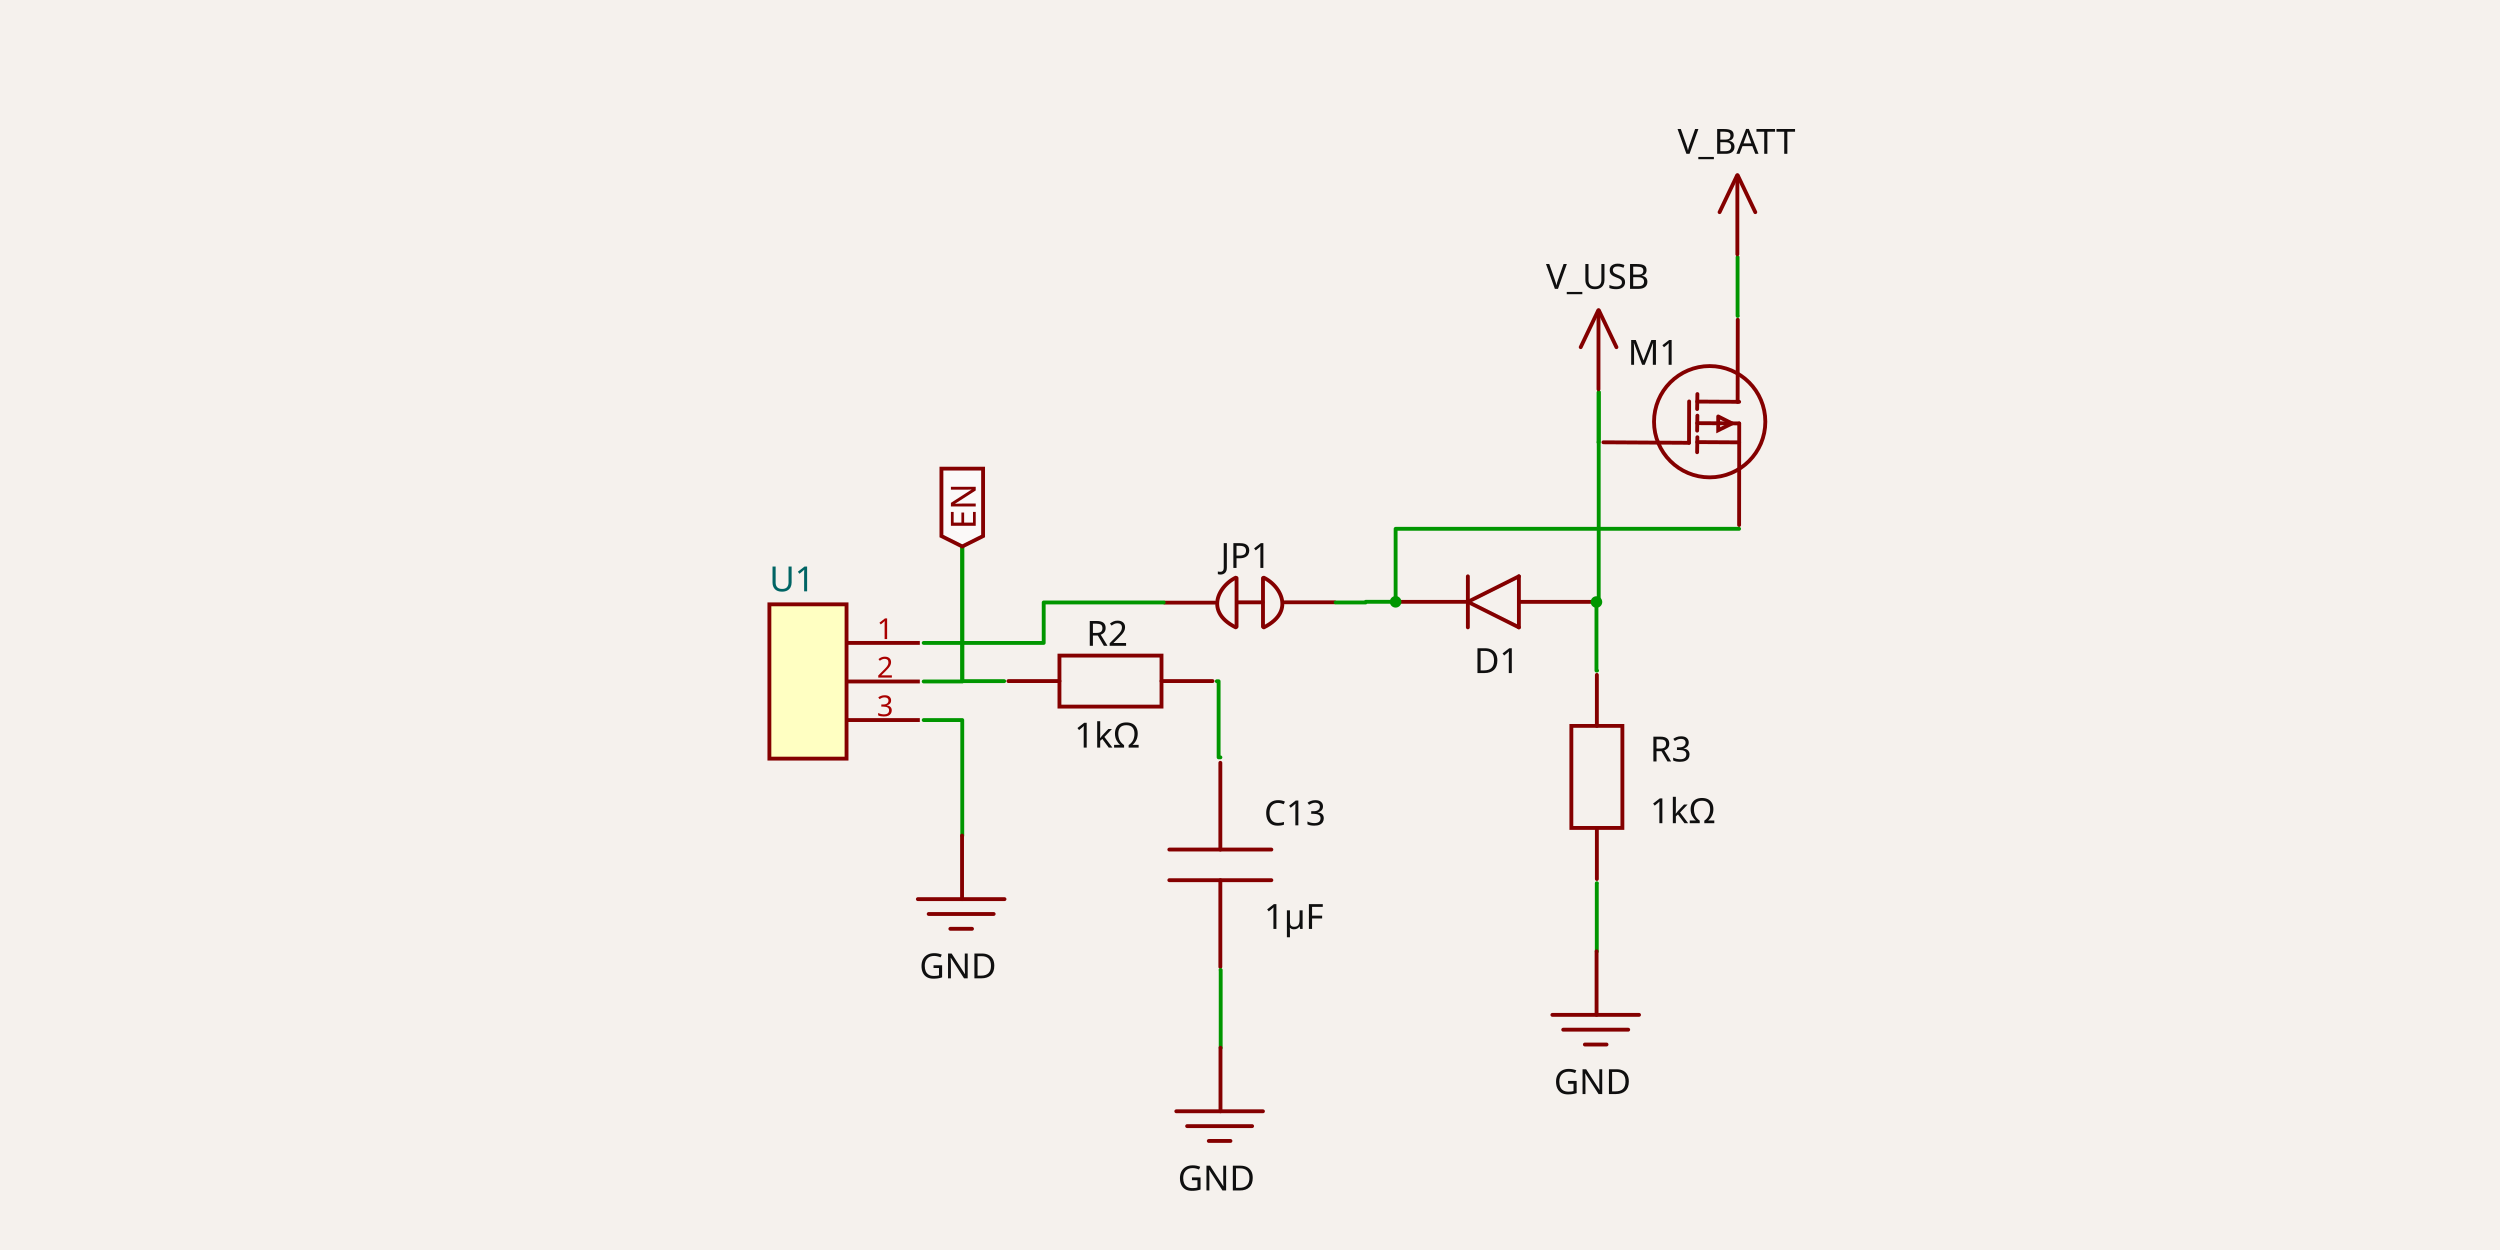
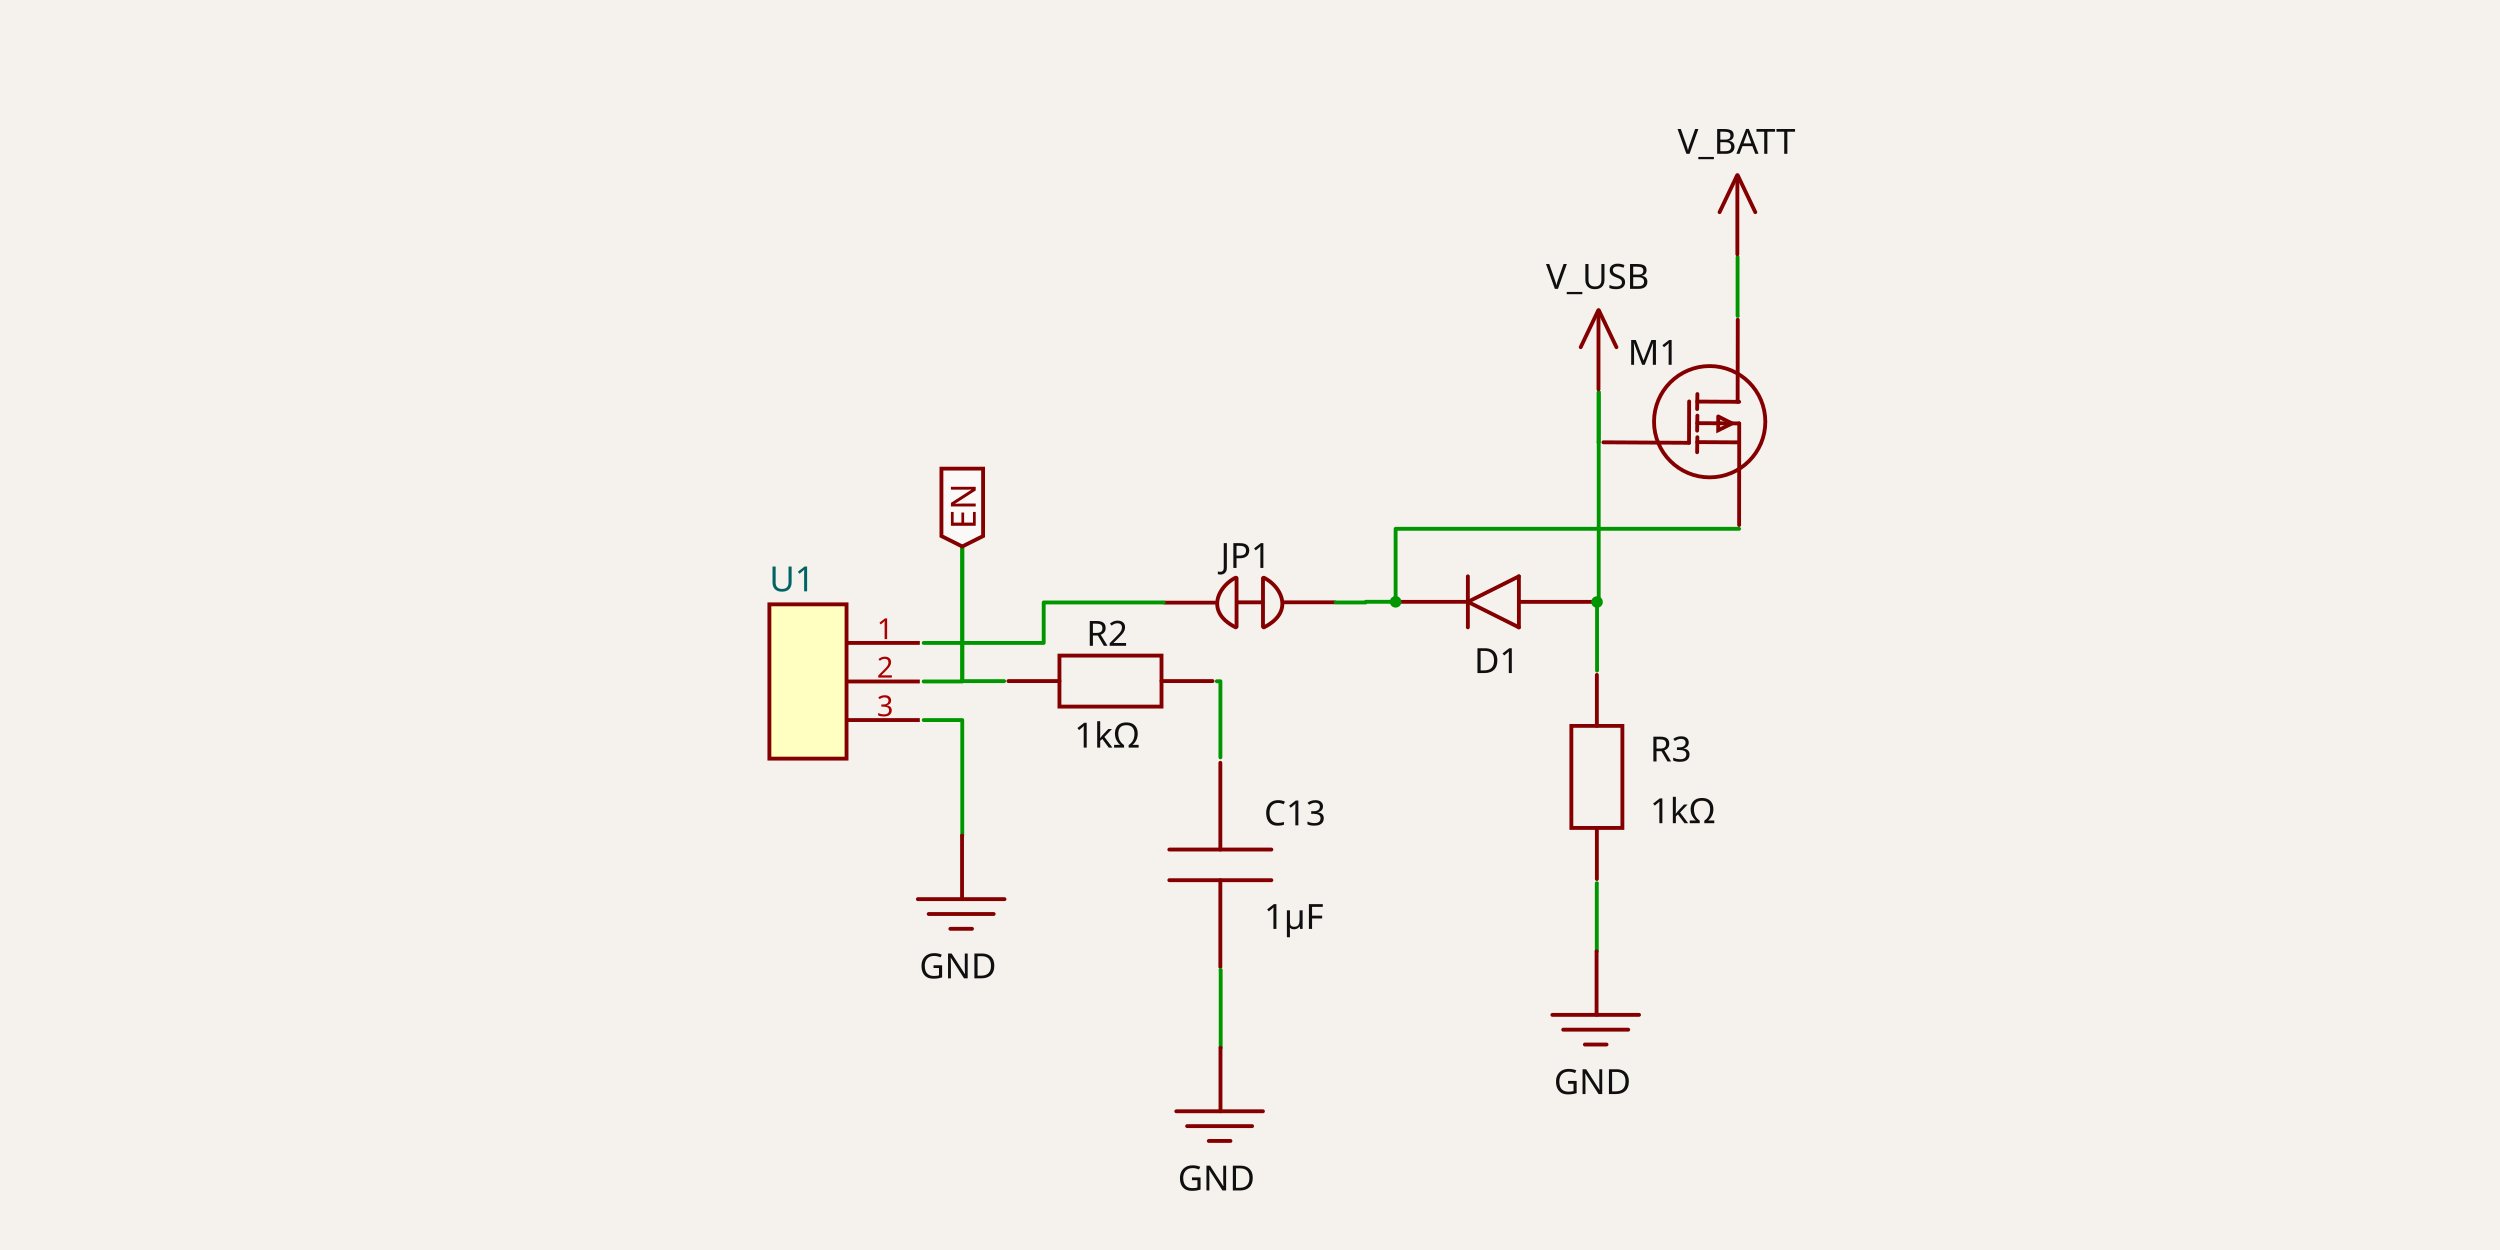
- <svg xmlns="http://www.w3.org/2000/svg" width="1200" height="600" style="background-color: rgb(245, 241, 237)" data-real-to-screen-transform="matrix(92.5754489909,0,0,-92.5754489909,387.8227369756,327.1122631611)" data-software-used-string="@tscircuit/core@0.0.555">
+ <svg xmlns="http://www.w3.org/2000/svg" width="1200" height="600" style="background-color: rgb(245, 241, 237)" data-real-to-screen-transform="matrix(92.5754489909,0,0,-92.5754489909,387.8227369756,327.1122631611)" data-software-used-string="@tscircuit/core@0.0.586">
  <style>
              .boundary { fill: rgb(245, 241, 237); }
              .schematic-boundary { fill: none; stroke: #fff; }
              .component { fill: none; stroke: rgb(132, 0, 0); }
              .chip { fill: rgb(255, 255, 194); stroke: rgb(132, 0, 0); }
              .component-pin { fill: none; stroke: rgb(132, 0, 0); }
              .trace:hover {
                filter: invert(1);
              }
              .trace:hover .trace-crossing-outline {
                opacity: 0;
              }
              .trace:hover .trace-junction {
                filter: invert(1);
              }
              .text { font-family: sans-serif; fill: rgb(0, 150, 0); }
              .pin-number { fill: rgb(169, 0, 0); }
              .port-label { fill: rgb(0, 100, 100); }
              .component-name { fill: rgb(0, 100, 100); }
            </style>
  <rect class="boundary" x="0" y="0" width="1200" height="600" />
  <g data-circuit-json-type="schematic_component" data-schematic-component-id="schematic_component_0">
    <rect class="component chip" x="369.308" y="290.082" width="37.03" height="74.06" stroke-width="1.852px" fill="rgb(255, 255, 194)" stroke="rgb(132, 0, 0)" />
    <rect class="component-overlay" x="369.308" y="290.082" width="37.03" height="74.06" fill="transparent" />
    <text x="369.308" y="376.177" fill="#006464" text-anchor="start" dominant-baseline="middle" font-family="sans-serif" font-size="16.664px" transform="rotate(0, 369.3076, 376.1773)" />
    <text x="369.308" y="278.047" fill="#006464" text-anchor="start" dominant-baseline="middle" font-family="sans-serif" font-size="16.664px" transform="rotate(0, 369.3076, 278.0473)">U1</text>
    <line class="component-pin" x1="441.516" y1="308.597" x2="406.338" y2="308.597" stroke-width="1.852px" />
+     <g data-schematic-port-id="source_port_0">
+       <rect x="441.516" y="306.746" width="3.703" height="3.703" opacity="0" />
+     </g>
    <text class="pin-number" x="424.853" y="306.746" style="font-family: sans-serif;" fill="rgb(169, 0, 0)" text-anchor="middle" dominant-baseline="auto" font-size="13.886px" transform="">1</text>
    <line class="component-pin" x1="441.516" y1="327.112" x2="406.338" y2="327.112" stroke-width="1.852px" />
+     <g data-schematic-port-id="source_port_1">
+       <rect x="441.516" y="325.261" width="3.703" height="3.703" opacity="0" />
+     </g>
    <text class="pin-number" x="424.853" y="325.261" style="font-family: sans-serif;" fill="rgb(169, 0, 0)" text-anchor="middle" dominant-baseline="auto" font-size="13.886px" transform="">2</text>
    <line class="component-pin" x1="441.516" y1="345.627" x2="406.338" y2="345.627" stroke-width="1.852px" />
+     <g data-schematic-port-id="source_port_2">
+       <rect x="441.516" y="343.776" width="3.703" height="3.703" opacity="0" />
+     </g>
    <text class="pin-number" x="424.853" y="343.776" style="font-family: sans-serif;" fill="rgb(169, 0, 0)" text-anchor="middle" dominant-baseline="auto" font-size="13.886px" transform="">3</text>
  </g>
  <g data-circuit-json-type="schematic_component" data-schematic-component-id="schematic_component_1">
    <rect class="component-overlay" x="559.041" y="277.3" width="81.577" height="23.836" fill="transparent" />
    <path d="M 583.079 289.264 L 559.041 289.264" stroke="rgb(132, 0, 0)" fill="none" stroke-width="1.852px" stroke-linecap="round" />
    <path d="M 640.618 289.105 L 616.709 289.105" stroke="rgb(132, 0, 0)" fill="none" stroke-width="1.852px" stroke-linecap="round" />
    <path d="M 606.056 289.106 L 593.731 289.106" stroke="rgb(132, 0, 0)" fill="none" stroke-width="1.852px" stroke-linecap="round" />
    <path d="M 606.232 277.494 L 606.232 300.822" stroke="rgb(132, 0, 0)" fill="none" stroke-width="1.852px" stroke-linecap="round" />
    <path d="M 593.548 277.485 L 593.548 300.813" stroke="rgb(132, 0, 0)" fill="none" stroke-width="1.852px" stroke-linecap="round" />
    <path d="M 593.118 301.124 L 593.118 301.124 L 591.671 300.344 L 590.37 299.535 L 589.209 298.701 L 588.184 297.844 L 587.289 296.967 L 586.52 296.073 L 585.871 295.166 L 585.339 294.248 L 584.918 293.322 L 584.603 292.391 L 584.39 291.458 L 584.273 290.526 L 584.248 289.598 L 584.309 288.677 L 584.453 287.766 L 584.673 286.868 L 584.966 285.985 L 585.326 285.122 L 585.748 284.28 L 586.228 283.462 L 586.76 282.673 L 587.34 281.914 L 587.963 281.188 L 588.624 280.5 L 589.319 279.85 L 590.041 279.243 L 590.787 278.682 L 591.551 278.169 L 592.329 277.707 L 593.116 277.3 L 593.116 277.3" stroke="rgb(132, 0, 0)" fill="none" stroke-width="1.852px" stroke-linecap="round" />
    <path d="M 606.655 301.136 L 606.655 301.136 L 608.102 300.356 L 609.403 299.547 L 610.564 298.713 L 611.59 297.855 L 612.485 296.979 L 613.254 296.085 L 613.902 295.178 L 614.434 294.26 L 614.855 293.334 L 615.17 292.403 L 615.383 291.47 L 615.5 290.538 L 615.525 289.61 L 615.464 288.689 L 615.32 287.778 L 615.1 286.879 L 614.807 285.997 L 614.447 285.133 L 614.025 284.291 L 613.545 283.474 L 613.013 282.685 L 612.433 281.926 L 611.81 281.2 L 611.149 280.511 L 610.455 279.862 L 609.732 279.255 L 608.986 278.694 L 608.222 278.181 L 607.444 277.719 L 606.657 277.312 L 606.657 277.312" stroke="rgb(132, 0, 0)" fill="none" stroke-width="1.852px" stroke-linecap="round" />
    <text x="597.941" y="272.621" fill="rgb(15, 15, 15)" font-family="sans-serif" text-anchor="middle" dominant-baseline="auto" font-size="16.664px">JP1</text>
  </g>
  <g data-circuit-json-type="schematic_component" data-schematic-component-id="schematic_component_2">
    <rect class="component-overlay" x="769.639" y="153.459" width="65.189" height="98.561" fill="transparent" />
    <path d="M 769.639 212.303 L 810.729 212.546" stroke="rgb(132, 0, 0)" fill="none" stroke-width="1.852px" stroke-linecap="round" />
    <path d="M 834.124 153.459 L 834.068 192.926" stroke="rgb(132, 0, 0)" fill="none" stroke-width="1.852px" stroke-linecap="round" />
    <path d="M 834.772 252.021 L 834.828 203.284" stroke="rgb(132, 0, 0)" fill="none" stroke-width="1.852px" stroke-linecap="round" />
    <path d="M 814.684 192.752 L 834.793 192.872" stroke="rgb(132, 0, 0)" fill="none" stroke-width="1.852px" stroke-linecap="round" />
    <path d="M 814.744 189.152 L 814.625 196.352" stroke="rgb(132, 0, 0)" fill="none" stroke-width="1.852px" stroke-linecap="round" />
    <path d="M 814.684 212.212 L 834.793 212.331" stroke="rgb(132, 0, 0)" fill="none" stroke-width="1.852px" stroke-linecap="round" />
    <path d="M 814.737 209.871 L 814.617 217.071" stroke="rgb(132, 0, 0)" fill="none" stroke-width="1.852px" stroke-linecap="round" />
    <path d="M 814.744 199.512 L 814.625 206.712" stroke="rgb(132, 0, 0)" fill="none" stroke-width="1.852px" stroke-linecap="round" />
    <path d="M 824.739 199.906 L 824.739 206.515 L 831.381 203.249 L 824.739 199.906" stroke="rgb(132, 0, 0)" fill="none" stroke-width="1.852px" stroke-linecap="round" />
    <path d="M 814.684 203.112 L 834.793 203.231" stroke="rgb(132, 0, 0)" fill="none" stroke-width="1.852px" stroke-linecap="round" />
    <path d="M 810.785 192.698 L 810.729 212.546" stroke="rgb(132, 0, 0)" fill="none" stroke-width="1.852px" stroke-linecap="round" />
    <text x="805.997" y="169.327" fill="rgb(15, 15, 15)" font-family="sans-serif" text-anchor="end" dominant-baseline="middle" font-size="16.664px">M1</text>
    <text x="805.997" y="242.075" fill="rgb(15, 15, 15)" font-family="sans-serif" text-anchor="end" dominant-baseline="middle" font-size="16.664px" />
    <circle cx="820.644" cy="202.42" r="26.712px" stroke-width="1.852px" fill="none" stroke="rgb(132, 0, 0)" />
  </g>
  <g data-circuit-json-type="schematic_component" data-schematic-component-id="schematic_component_3">
    <rect class="component-overlay" x="669.507" y="276.64" width="96.302" height="24.494" fill="transparent" />
    <path d="M 704.573 288.887 L 729.067 276.64" stroke="rgb(132, 0, 0)" fill="none" stroke-width="1.852px" stroke-linecap="round" />
    <path d="M 729.067 301.134 L 704.573 288.887" stroke="rgb(132, 0, 0)" fill="none" stroke-width="1.852px" stroke-linecap="round" />
    <path d="M 729.067 276.64 L 729.067 301.134" stroke="rgb(132, 0, 0)" fill="none" stroke-width="1.852px" stroke-linecap="round" />
    <path d="M 704.573 301.134 L 704.573 276.64" stroke="rgb(132, 0, 0)" fill="none" stroke-width="1.852px" stroke-linecap="round" />
    <path d="M 729.271 288.887 L 765.808 288.887" stroke="rgb(132, 0, 0)" fill="none" stroke-width="1.852px" stroke-linecap="round" />
    <path d="M 669.507 288.879 L 704.103 288.879" stroke="rgb(132, 0, 0)" fill="none" stroke-width="1.852px" stroke-linecap="round" />
    <text x="718.424" y="310.135" fill="rgb(15, 15, 15)" font-family="sans-serif" text-anchor="middle" dominant-baseline="hanging" font-size="16.664px">D1</text>
    <text x="717.969" y="259.485" fill="rgb(15, 15, 15)" font-family="sans-serif" text-anchor="middle" dominant-baseline="auto" font-size="16.664px" />
  </g>
  <g data-circuit-json-type="schematic_component" data-schematic-component-id="schematic_component_4">
    <rect class="component-overlay" x="484.039" y="314.676" width="97.976" height="24.494" fill="transparent" />
    <path d="M 484.039 326.923 L 508.533 326.923" stroke="rgb(132, 0, 0)" fill="none" stroke-width="1.852px" stroke-linecap="round" />
    <path d="M 557.521 326.923 L 582.015 326.923" stroke="rgb(132, 0, 0)" fill="none" stroke-width="1.852px" stroke-linecap="round" />
    <path d="M 533.027 314.676 L 557.521 314.676 L 557.521 339.17 L 508.533 339.17 L 508.533 314.676 L 533.027 314.676" stroke="rgb(132, 0, 0)" fill="none" stroke-width="1.852px" stroke-linecap="round" />
    <text x="531.424" y="309.981" fill="rgb(15, 15, 15)" font-family="sans-serif" text-anchor="middle" dominant-baseline="auto" font-size="16.664px">R2</text>
    <text x="531.424" y="345.931" fill="rgb(15, 15, 15)" font-family="sans-serif" text-anchor="middle" dominant-baseline="hanging" font-size="16.664px">1kΩ</text>
  </g>
  <g data-circuit-json-type="schematic_component" data-schematic-component-id="schematic_component_5">
    <rect class="component-overlay" x="754.25" y="323.939" width="24.494" height="97.976" fill="transparent" />
    <path d="M 766.497 421.915 L 766.497 397.421" stroke="rgb(132, 0, 0)" fill="none" stroke-width="1.852px" stroke-linecap="round" />
    <path d="M 766.497 348.433 L 766.497 323.939" stroke="rgb(132, 0, 0)" fill="none" stroke-width="1.852px" stroke-linecap="round" />
    <path d="M 754.25 372.927 L 754.25 348.433 L 778.744 348.433 L 778.744 397.421 L 754.25 397.421 L 754.25 372.927" stroke="rgb(132, 0, 0)" fill="none" stroke-width="1.852px" stroke-linecap="round" />
    <text x="792.013" y="359.718" fill="rgb(15, 15, 15)" font-family="sans-serif" text-anchor="start" dominant-baseline="middle" font-size="16.664px">R3</text>
    <text x="792.013" y="389.342" fill="rgb(15, 15, 15)" font-family="sans-serif" text-anchor="start" dominant-baseline="middle" font-size="16.664px">1kΩ</text>
  </g>
  <g data-circuit-json-type="schematic_component" data-schematic-component-id="schematic_component_6">
    <rect class="component-overlay" x="561.269" y="366.15" width="48.988" height="97.976" fill="transparent" />
    <path d="M 585.763 366.15 L 585.763 407.79" stroke="rgb(132, 0, 0)" fill="none" stroke-width="1.852px" stroke-linecap="round" />
    <path d="M 585.763 422.486 L 585.763 464.126" stroke="rgb(132, 0, 0)" fill="none" stroke-width="1.852px" stroke-linecap="round" />
    <path d="M 561.269 407.79 L 610.257 407.79" stroke="rgb(132, 0, 0)" fill="none" stroke-width="1.852px" stroke-linecap="round" />
    <path d="M 561.269 422.486 L 610.257 422.486" stroke="rgb(132, 0, 0)" fill="none" stroke-width="1.852px" stroke-linecap="round" />
    <text x="606.754" y="396.152" fill="rgb(15, 15, 15)" font-family="sans-serif" text-anchor="start" dominant-baseline="auto" font-size="16.664px">C13</text>
    <text x="606.754" y="432.97" fill="rgb(15, 15, 15)" font-family="sans-serif" text-anchor="start" dominant-baseline="hanging" font-size="16.664px">1µF</text>
  </g>
  <g class="trace" data-circuit-json-type="schematic_trace" data-schematic-trace-id="schematic_trace_0">
    <path d="M 558.582 289.182 L 500.975 289.182 L 500.975 308.597 L 443.368 308.597" class="trace-invisible-hover-outline" stroke="rgb(0, 150, 0)" fill="none" stroke-width="14.812px" stroke-linecap="round" opacity="0" stroke-linejoin="round" />
    <path d="M 558.582 289.182 L 500.975 289.182 L 500.975 308.597 L 443.368 308.597" stroke="rgb(0, 150, 0)" fill="none" stroke-width="1.852px" stroke-linecap="round" stroke-linejoin="round" />
  </g>
  <g class="trace" data-circuit-json-type="schematic_trace" data-schematic-trace-id="schematic_trace_1">
    <path d="M 669.899 288.874 L 655.51 288.874 L 655.51 289.194 L 641.122 289.194" class="trace-invisible-hover-outline" stroke="rgb(0, 150, 0)" fill="none" stroke-width="14.812px" stroke-linecap="round" opacity="0" stroke-linejoin="round" />
    <path d="M 669.899 288.874 L 655.51 288.874 L 655.51 289.194 L 641.122 289.194" stroke="rgb(0, 150, 0)" fill="none" stroke-width="1.852px" stroke-linecap="round" stroke-linejoin="round" />
  </g>
  <g class="trace" data-circuit-json-type="schematic_trace" data-schematic-trace-id="schematic_trace_2">
    <path d="M 669.899 288.874 L 669.899 253.834 L 834.758 253.834" class="trace-invisible-hover-outline" stroke="rgb(0, 150, 0)" fill="none" stroke-width="14.812px" stroke-linecap="round" opacity="0" stroke-linejoin="round" />
    <path d="M 669.899 288.874 L 669.899 253.834 L 834.758 253.834" stroke="rgb(0, 150, 0)" fill="none" stroke-width="1.852px" stroke-linecap="round" stroke-linejoin="round" />
    <circle cx="669.899" cy="288.874" r="2.777" class="trace-junction" fill="rgb(0, 150, 0)" />
  </g>
  <g class="trace" data-circuit-json-type="schematic_trace" data-schematic-trace-id="schematic_trace_3">
    <path d="M 766.019 288.968 L 767.382 288.968 L 767.382 188.249" class="trace-invisible-hover-outline" stroke="rgb(0, 150, 0)" fill="none" stroke-width="14.812px" stroke-linecap="round" opacity="0" stroke-linejoin="round" />
    <path d="M 766.019 288.968 L 767.382 288.968 L 767.382 188.249" stroke="rgb(0, 150, 0)" fill="none" stroke-width="1.852px" stroke-linecap="round" stroke-linejoin="round" />
  </g>
  <g class="trace" data-circuit-json-type="schematic_trace" data-schematic-trace-id="schematic_trace_4">
    <path d="M 767.245 212.229 L 767.382 212.229 L 767.382 188.249" class="trace-invisible-hover-outline" stroke="rgb(0, 150, 0)" fill="none" stroke-width="14.812px" stroke-linecap="round" opacity="0" stroke-linejoin="round" />
    <path d="M 767.245 212.229 L 767.382 212.229 L 767.382 188.249" stroke="rgb(0, 150, 0)" fill="none" stroke-width="1.852px" stroke-linecap="round" stroke-linejoin="round" />
  </g>
  <g class="trace" data-circuit-json-type="schematic_trace" data-schematic-trace-id="schematic_trace_5">
    <path d="M 834.138 151.645 L 834.036 151.645 L 834.036 123.446" class="trace-invisible-hover-outline" stroke="rgb(0, 150, 0)" fill="none" stroke-width="14.812px" stroke-linecap="round" opacity="0" stroke-linejoin="round" />
    <path d="M 834.138 151.645 L 834.036 151.645 L 834.036 123.446" stroke="rgb(0, 150, 0)" fill="none" stroke-width="1.852px" stroke-linecap="round" stroke-linejoin="round" />
  </g>
  <g class="trace" data-circuit-json-type="schematic_trace" data-schematic-trace-id="schematic_trace_6">
    <path d="M 443.368 345.627 L 461.883 345.627 L 461.883 401.173" class="trace-invisible-hover-outline" stroke="rgb(0, 150, 0)" fill="none" stroke-width="14.812px" stroke-linecap="round" opacity="0" stroke-linejoin="round" />
    <path d="M 443.368 345.627 L 461.883 345.627 L 461.883 401.173" stroke="rgb(0, 150, 0)" fill="none" stroke-width="1.852px" stroke-linecap="round" stroke-linejoin="round" />
  </g>
  <g class="trace" data-circuit-json-type="schematic_trace" data-schematic-trace-id="schematic_trace_7">
    <path d="M 585.847 465.59 L 585.934 465.59 L 585.934 503.006" class="trace-invisible-hover-outline" stroke="rgb(0, 150, 0)" fill="none" stroke-width="14.812px" stroke-linecap="round" opacity="0" stroke-linejoin="round" />
    <path d="M 585.847 465.59 L 585.934 465.59 L 585.934 503.006" stroke="rgb(0, 150, 0)" fill="none" stroke-width="1.852px" stroke-linecap="round" stroke-linejoin="round" />
  </g>
  <g class="trace" data-circuit-json-type="schematic_trace" data-schematic-trace-id="schematic_trace_8">
    <path d="M 766.53 423.946 L 766.456 423.946 L 766.456 456.718" class="trace-invisible-hover-outline" stroke="rgb(0, 150, 0)" fill="none" stroke-width="14.812px" stroke-linecap="round" opacity="0" stroke-linejoin="round" />
    <path d="M 766.53 423.946 L 766.456 423.946 L 766.456 456.718" stroke="rgb(0, 150, 0)" fill="none" stroke-width="1.852px" stroke-linecap="round" stroke-linejoin="round" />
  </g>
  <g class="trace" data-circuit-json-type="schematic_trace" data-schematic-trace-id="schematic_trace_9">
    <path d="M 443.368 327.112 L 461.883 327.112 L 461.883 262.309" class="trace-invisible-hover-outline" stroke="rgb(0, 150, 0)" fill="none" stroke-width="14.812px" stroke-linecap="round" opacity="0" stroke-linejoin="round" />
    <path d="M 443.368 327.112 L 461.883 327.112 L 461.883 262.309" stroke="rgb(0, 150, 0)" fill="none" stroke-width="1.852px" stroke-linecap="round" stroke-linejoin="round" />
  </g>
  <g class="trace" data-circuit-json-type="schematic_trace" data-schematic-trace-id="schematic_trace_10">
    <path d="M 482.008 326.956 L 461.883 326.956 L 461.883 262.309" class="trace-invisible-hover-outline" stroke="rgb(0, 150, 0)" fill="none" stroke-width="14.812px" stroke-linecap="round" opacity="0" stroke-linejoin="round" />
    <path d="M 482.008 326.956 L 461.883 326.956 L 461.883 262.309" stroke="rgb(0, 150, 0)" fill="none" stroke-width="1.852px" stroke-linecap="round" stroke-linejoin="round" />
  </g>
  <g class="trace" data-circuit-json-type="schematic_trace" data-schematic-trace-id="schematic_trace_11">
-     <path d="M 766.581 321.874 L 766.3 321.874 L 766.3 288.968 L 766.019 288.968" class="trace-invisible-hover-outline" stroke="rgb(0, 150, 0)" fill="none" stroke-width="14.812px" stroke-linecap="round" opacity="0" stroke-linejoin="round" />
-     <path d="M 766.581 321.874 L 766.3 321.874 L 766.3 288.968 L 766.019 288.968" stroke="rgb(0, 150, 0)" fill="none" stroke-width="1.852px" stroke-linecap="round" stroke-linejoin="round" />
-     <circle cx="766.3" cy="288.968" r="2.777" class="trace-junction" fill="rgb(0, 150, 0)" />
+     <path d="M 766.581 321.874 L 766.581 288.968 L 766.019 288.968" class="trace-invisible-hover-outline" stroke="rgb(0, 150, 0)" fill="none" stroke-width="14.812px" stroke-linecap="round" opacity="0" stroke-linejoin="round" />
+     <path d="M 766.581 321.874 L 766.581 288.968 L 766.019 288.968" stroke="rgb(0, 150, 0)" fill="none" stroke-width="1.852px" stroke-linecap="round" stroke-linejoin="round" />
+     <circle cx="766.581" cy="288.968" r="2.777" class="trace-junction" fill="rgb(0, 150, 0)" />
  </g>
  <g class="trace" data-circuit-json-type="schematic_trace" data-schematic-trace-id="schematic_trace_12">
-     <path d="M 585.796 363.533 L 584.938 363.533 L 584.938 327.006 L 584.08 327.006" class="trace-invisible-hover-outline" stroke="rgb(0, 150, 0)" fill="none" stroke-width="14.812px" stroke-linecap="round" opacity="0" stroke-linejoin="round" />
-     <path d="M 585.796 363.533 L 584.938 363.533 L 584.938 327.006 L 584.08 327.006" stroke="rgb(0, 150, 0)" fill="none" stroke-width="1.852px" stroke-linecap="round" stroke-linejoin="round" />
+     <path d="M 585.796 363.533 L 585.796 327.006 L 584.08 327.006" class="trace-invisible-hover-outline" stroke="rgb(0, 150, 0)" fill="none" stroke-width="14.812px" stroke-linecap="round" opacity="0" stroke-linejoin="round" />
+     <path d="M 585.796 363.533 L 585.796 327.006 L 584.08 327.006" stroke="rgb(0, 150, 0)" fill="none" stroke-width="1.852px" stroke-linecap="round" stroke-linejoin="round" />
+   </g>
+   <g class="schematic-port-hover" data-schematic-port-id="source_port_0">
+     <circle cx="443.368" cy="308.597" r="3.703" fill="red" opacity="0" />
+   </g>
+   <g class="schematic-port-hover" data-schematic-port-id="source_port_1">
+     <circle cx="443.368" cy="327.112" r="3.703" fill="red" opacity="0" />
+   </g>
+   <g class="schematic-port-hover" data-schematic-port-id="source_port_2">
+     <circle cx="443.368" cy="345.627" r="3.703" fill="red" opacity="0" />
+   </g>
+   <g class="schematic-port-hover" data-schematic-port-id="source_port_3">
+     <circle cx="558.582" cy="289.182" r="3.703" fill="red" opacity="0" />
+   </g>
+   <g class="schematic-port-hover" data-schematic-port-id="source_port_4">
+     <circle cx="641.122" cy="289.194" r="3.703" fill="red" opacity="0" />
+   </g>
+   <g class="schematic-port-hover" data-schematic-port-id="source_port_5">
+     <circle cx="834.138" cy="151.645" r="3.703" fill="red" opacity="0" />
+   </g>
+   <g class="schematic-port-hover" data-schematic-port-id="source_port_6">
+     <circle cx="834.758" cy="253.834" r="3.703" fill="red" opacity="0" />
+   </g>
+   <g class="schematic-port-hover" data-schematic-port-id="source_port_7">
+     <circle cx="767.245" cy="212.229" r="3.703" fill="red" opacity="0" />
+   </g>
+   <g class="schematic-port-hover" data-schematic-port-id="source_port_8">
+     <circle cx="766.019" cy="288.968" r="3.703" fill="red" opacity="0" />
+   </g>
+   <g class="schematic-port-hover" data-schematic-port-id="source_port_9">
+     <circle cx="669.899" cy="288.874" r="3.703" fill="red" opacity="0" />
+   </g>
+   <g class="schematic-port-hover" data-schematic-port-id="source_port_10">
+     <circle cx="482.008" cy="326.956" r="3.703" fill="red" opacity="0" />
+   </g>
+   <g class="schematic-port-hover" data-schematic-port-id="source_port_11">
+     <circle cx="584.08" cy="327.006" r="3.703" fill="red" opacity="0" />
+   </g>
+   <g class="schematic-port-hover" data-schematic-port-id="source_port_12">
+     <circle cx="766.53" cy="423.946" r="3.703" fill="red" opacity="0" />
+   </g>
+   <g class="schematic-port-hover" data-schematic-port-id="source_port_13">
+     <circle cx="766.581" cy="321.874" r="3.703" fill="red" opacity="0" />
+   </g>
+   <g class="schematic-port-hover" data-schematic-port-id="source_port_14">
+     <circle cx="585.847" cy="465.59" r="3.703" fill="red" opacity="0" />
+   </g>
+   <g class="schematic-port-hover" data-schematic-port-id="source_port_15">
+     <circle cx="585.796" cy="363.533" r="3.703" fill="red" opacity="0" />
  </g>
  <rect class="component-overlay" x="758.737" y="148.95" width="17.152" height="37.915" fill="transparent" />
  <path d="M 767.178 148.95 L 758.737 166.638" stroke="rgb(132, 0, 0)" fill="none" stroke-width="1.852px" stroke-linecap="round" />
  <path d="M 767.449 148.959 L 775.889 166.648" stroke="rgb(132, 0, 0)" fill="none" stroke-width="1.852px" stroke-linecap="round" />
  <path d="M 767.275 149.417 L 767.275 186.865" stroke="rgb(132, 0, 0)" fill="none" stroke-width="1.852px" stroke-linecap="round" />
  <text x="766.861" y="143.525" fill="rgb(15, 15, 15)" font-family="sans-serif" text-anchor="middle" dominant-baseline="ideographic" font-size="16.664px">V_USB</text>
  <rect class="component-overlay" x="825.391" y="84.147" width="17.152" height="37.915" fill="transparent" />
  <path d="M 833.832 84.147 L 825.391 101.836" stroke="rgb(132, 0, 0)" fill="none" stroke-width="1.852px" stroke-linecap="round" />
  <path d="M 834.103 84.156 L 842.544 101.845" stroke="rgb(132, 0, 0)" fill="none" stroke-width="1.852px" stroke-linecap="round" />
  <path d="M 833.93 84.614 L 833.93 122.063" stroke="rgb(132, 0, 0)" fill="none" stroke-width="1.852px" stroke-linecap="round" />
  <text x="833.515" y="78.722" fill="rgb(15, 15, 15)" font-family="sans-serif" text-anchor="middle" dominant-baseline="ideographic" font-size="16.664px">V_BATT</text>
  <rect class="component-overlay" x="440.569" y="401.072" width="41.596" height="44.754" fill="transparent" />
  <path d="M 461.783 401.072 L 461.783 431.588" stroke="rgb(132, 0, 0)" fill="none" stroke-width="1.852px" stroke-linecap="round" />
  <path d="M 440.569 431.585 L 482.165 431.585" stroke="rgb(132, 0, 0)" fill="none" stroke-width="1.852px" stroke-linecap="round" />
  <path d="M 445.768 438.706 L 476.965 438.706" stroke="rgb(132, 0, 0)" fill="none" stroke-width="1.852px" stroke-linecap="round" />
  <path d="M 456.167 445.826 L 466.566 445.826" stroke="rgb(132, 0, 0)" fill="none" stroke-width="1.852px" stroke-linecap="round" />
  <text x="459.789" y="456.669" fill="rgb(15, 15, 15)" font-family="sans-serif" text-anchor="middle" dominant-baseline="hanging" font-size="16.664px">GND</text>
  <rect class="component-overlay" x="564.62" y="502.905" width="41.596" height="44.754" fill="transparent" />
  <path d="M 585.834 502.905 L 585.834 533.421" stroke="rgb(132, 0, 0)" fill="none" stroke-width="1.852px" stroke-linecap="round" />
  <path d="M 564.62 533.418 L 606.216 533.418" stroke="rgb(132, 0, 0)" fill="none" stroke-width="1.852px" stroke-linecap="round" />
  <path d="M 569.819 540.539 L 601.016 540.539" stroke="rgb(132, 0, 0)" fill="none" stroke-width="1.852px" stroke-linecap="round" />
  <path d="M 580.218 547.659 L 590.617 547.659" stroke="rgb(132, 0, 0)" fill="none" stroke-width="1.852px" stroke-linecap="round" />
  <text x="583.84" y="558.502" fill="rgb(15, 15, 15)" font-family="sans-serif" text-anchor="middle" dominant-baseline="hanging" font-size="16.664px">GND</text>
  <rect class="component-overlay" x="745.142" y="456.618" width="41.596" height="44.754" fill="transparent" />
  <path d="M 766.356 456.618 L 766.356 487.134" stroke="rgb(132, 0, 0)" fill="none" stroke-width="1.852px" stroke-linecap="round" />
  <path d="M 745.142 487.131 L 786.738 487.131" stroke="rgb(132, 0, 0)" fill="none" stroke-width="1.852px" stroke-linecap="round" />
  <path d="M 750.341 494.251 L 781.538 494.251" stroke="rgb(132, 0, 0)" fill="none" stroke-width="1.852px" stroke-linecap="round" />
  <path d="M 760.74 501.371 L 771.139 501.371" stroke="rgb(132, 0, 0)" fill="none" stroke-width="1.852px" stroke-linecap="round" />
  <text x="764.362" y="512.215" fill="rgb(15, 15, 15)" font-family="sans-serif" text-anchor="middle" dominant-baseline="hanging" font-size="16.664px">GND</text>
  <path class="net-label" d="     M 461.883,262.309     L 451.885,257.31     L 451.885,224.946     L 471.881,224.946     L 471.881,257.31     Z   " fill="rgba(255, 255, 255, 0.6)" stroke="rgb(132, 0, 0)" stroke-width="1.852px" />
  <text class="net-label-text" x="461.883" y="253.978" fill="rgb(132, 0, 0)" text-anchor="start" dominant-baseline="central" font-family="sans-serif" font-variant-numeric="tabular-nums" font-size="16.664px" transform="rotate(-90 461.8831 253.9777)">EN</text>
</svg>
